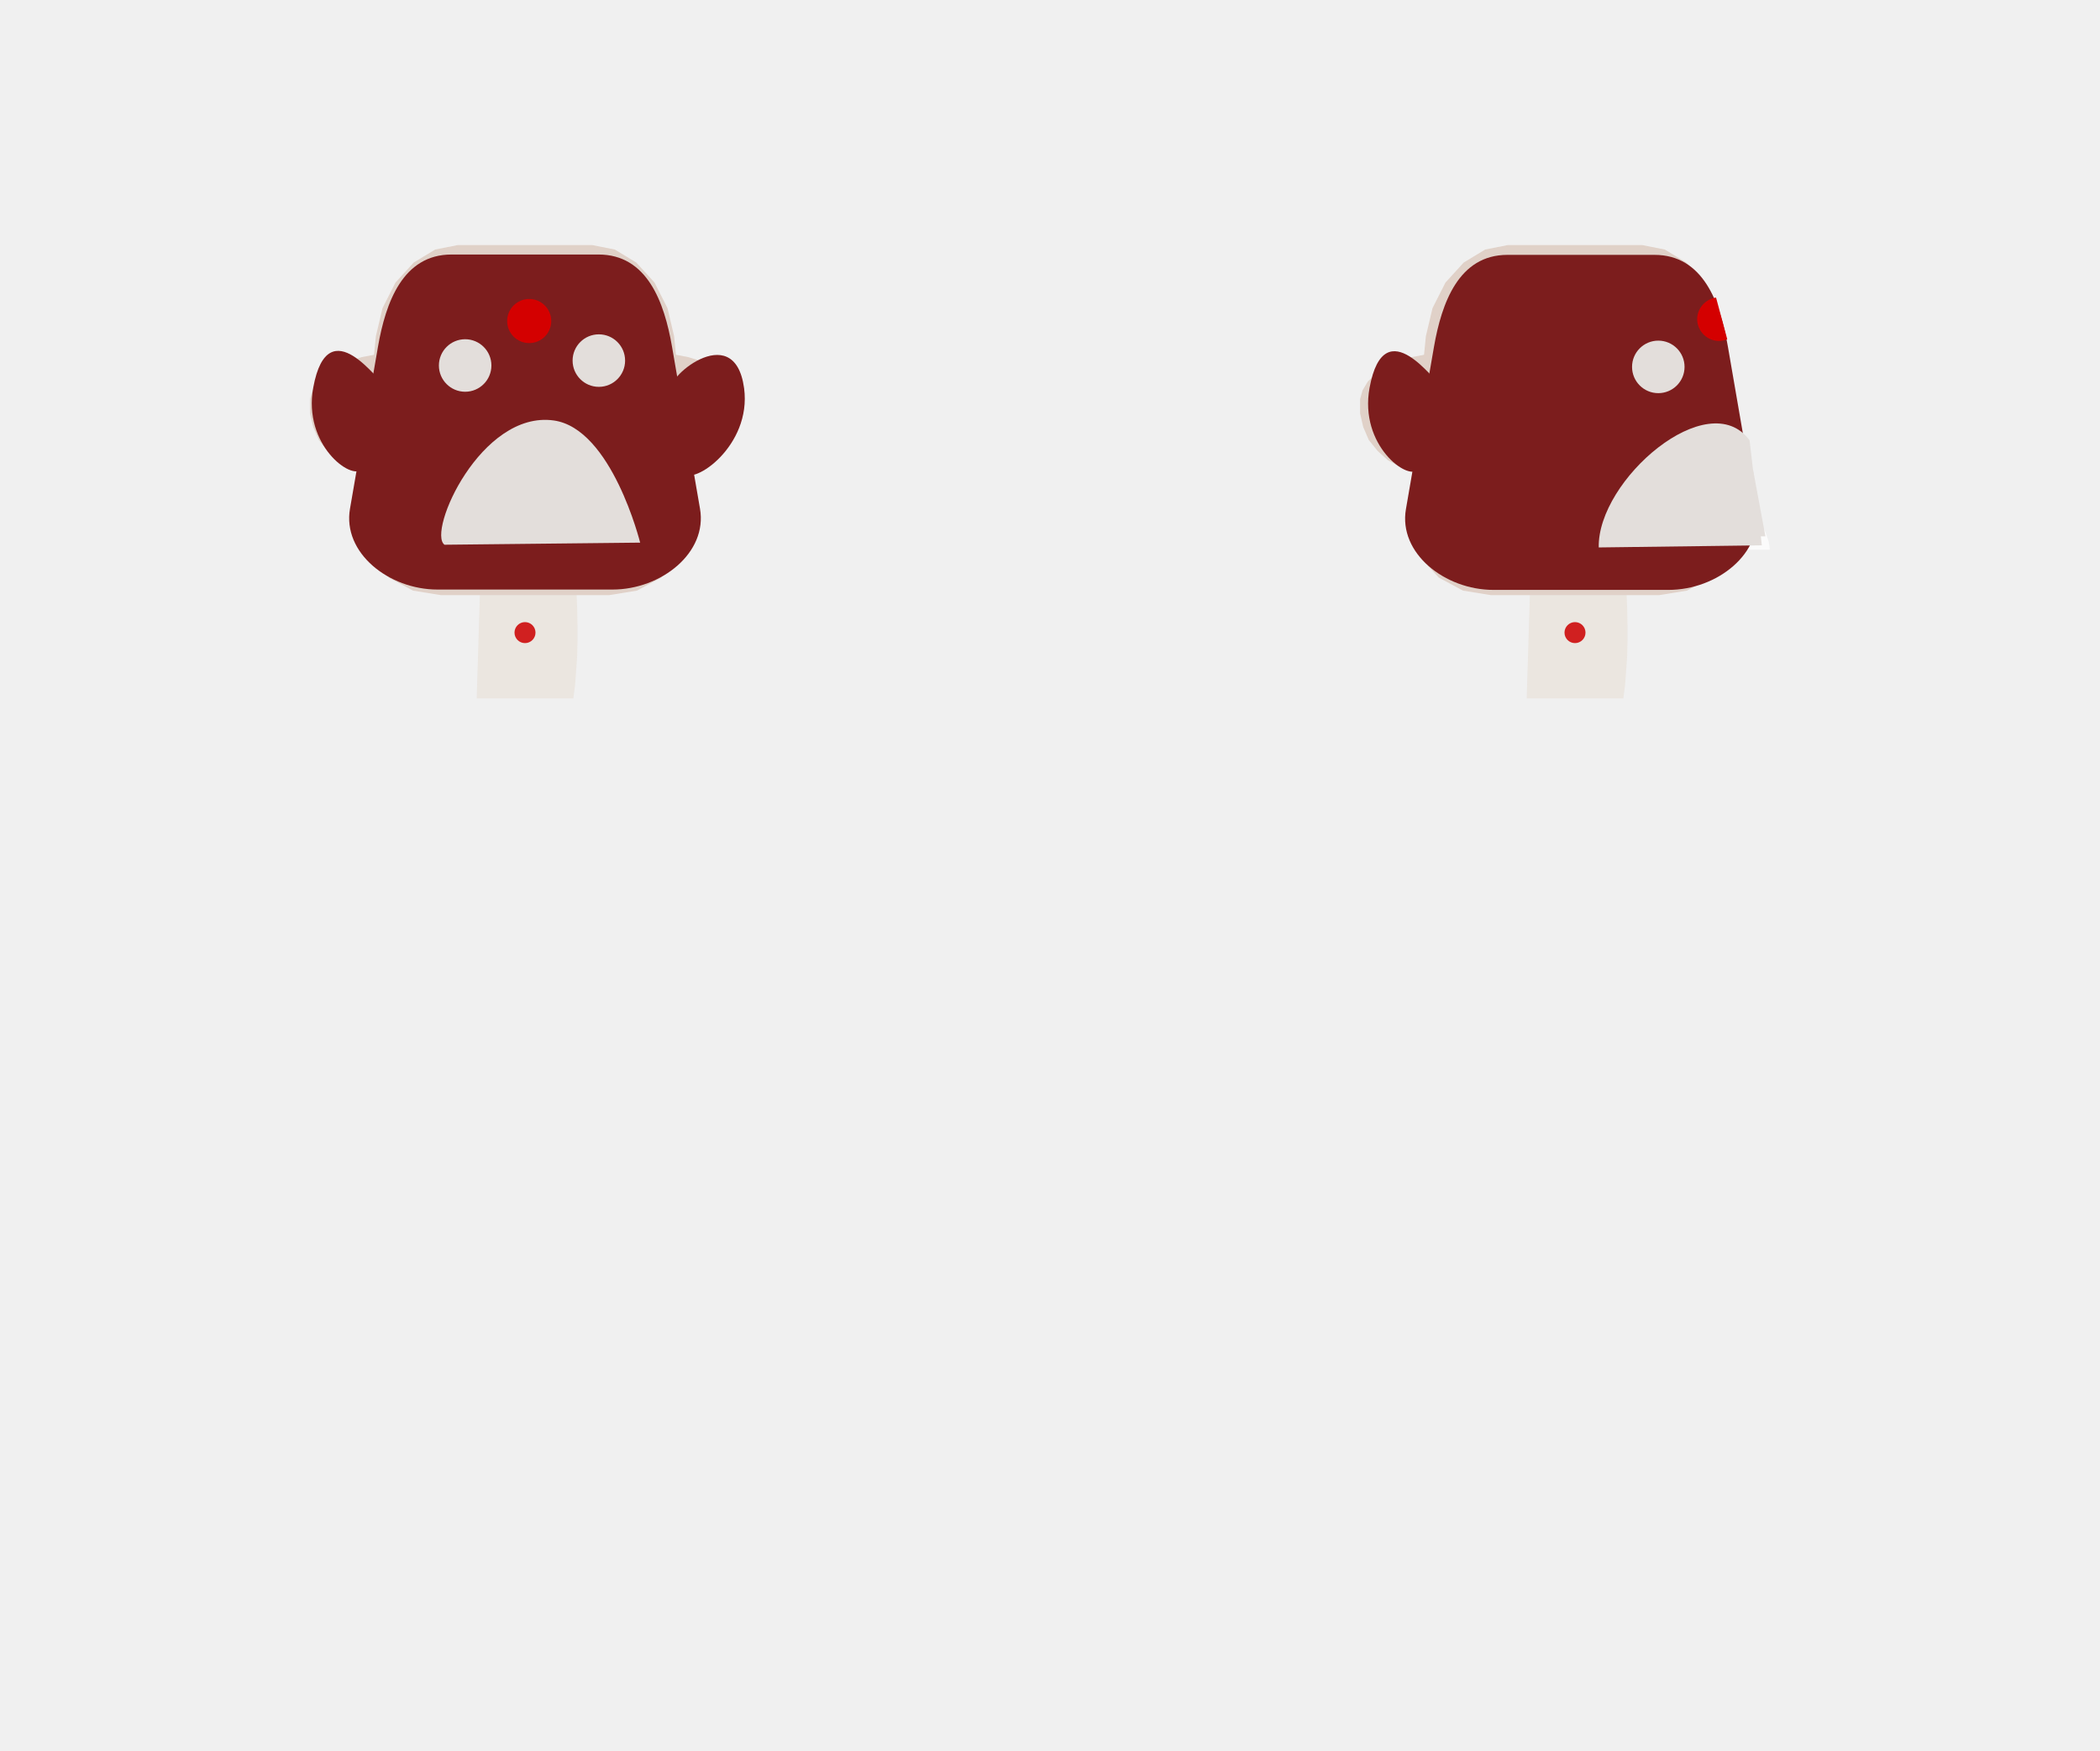
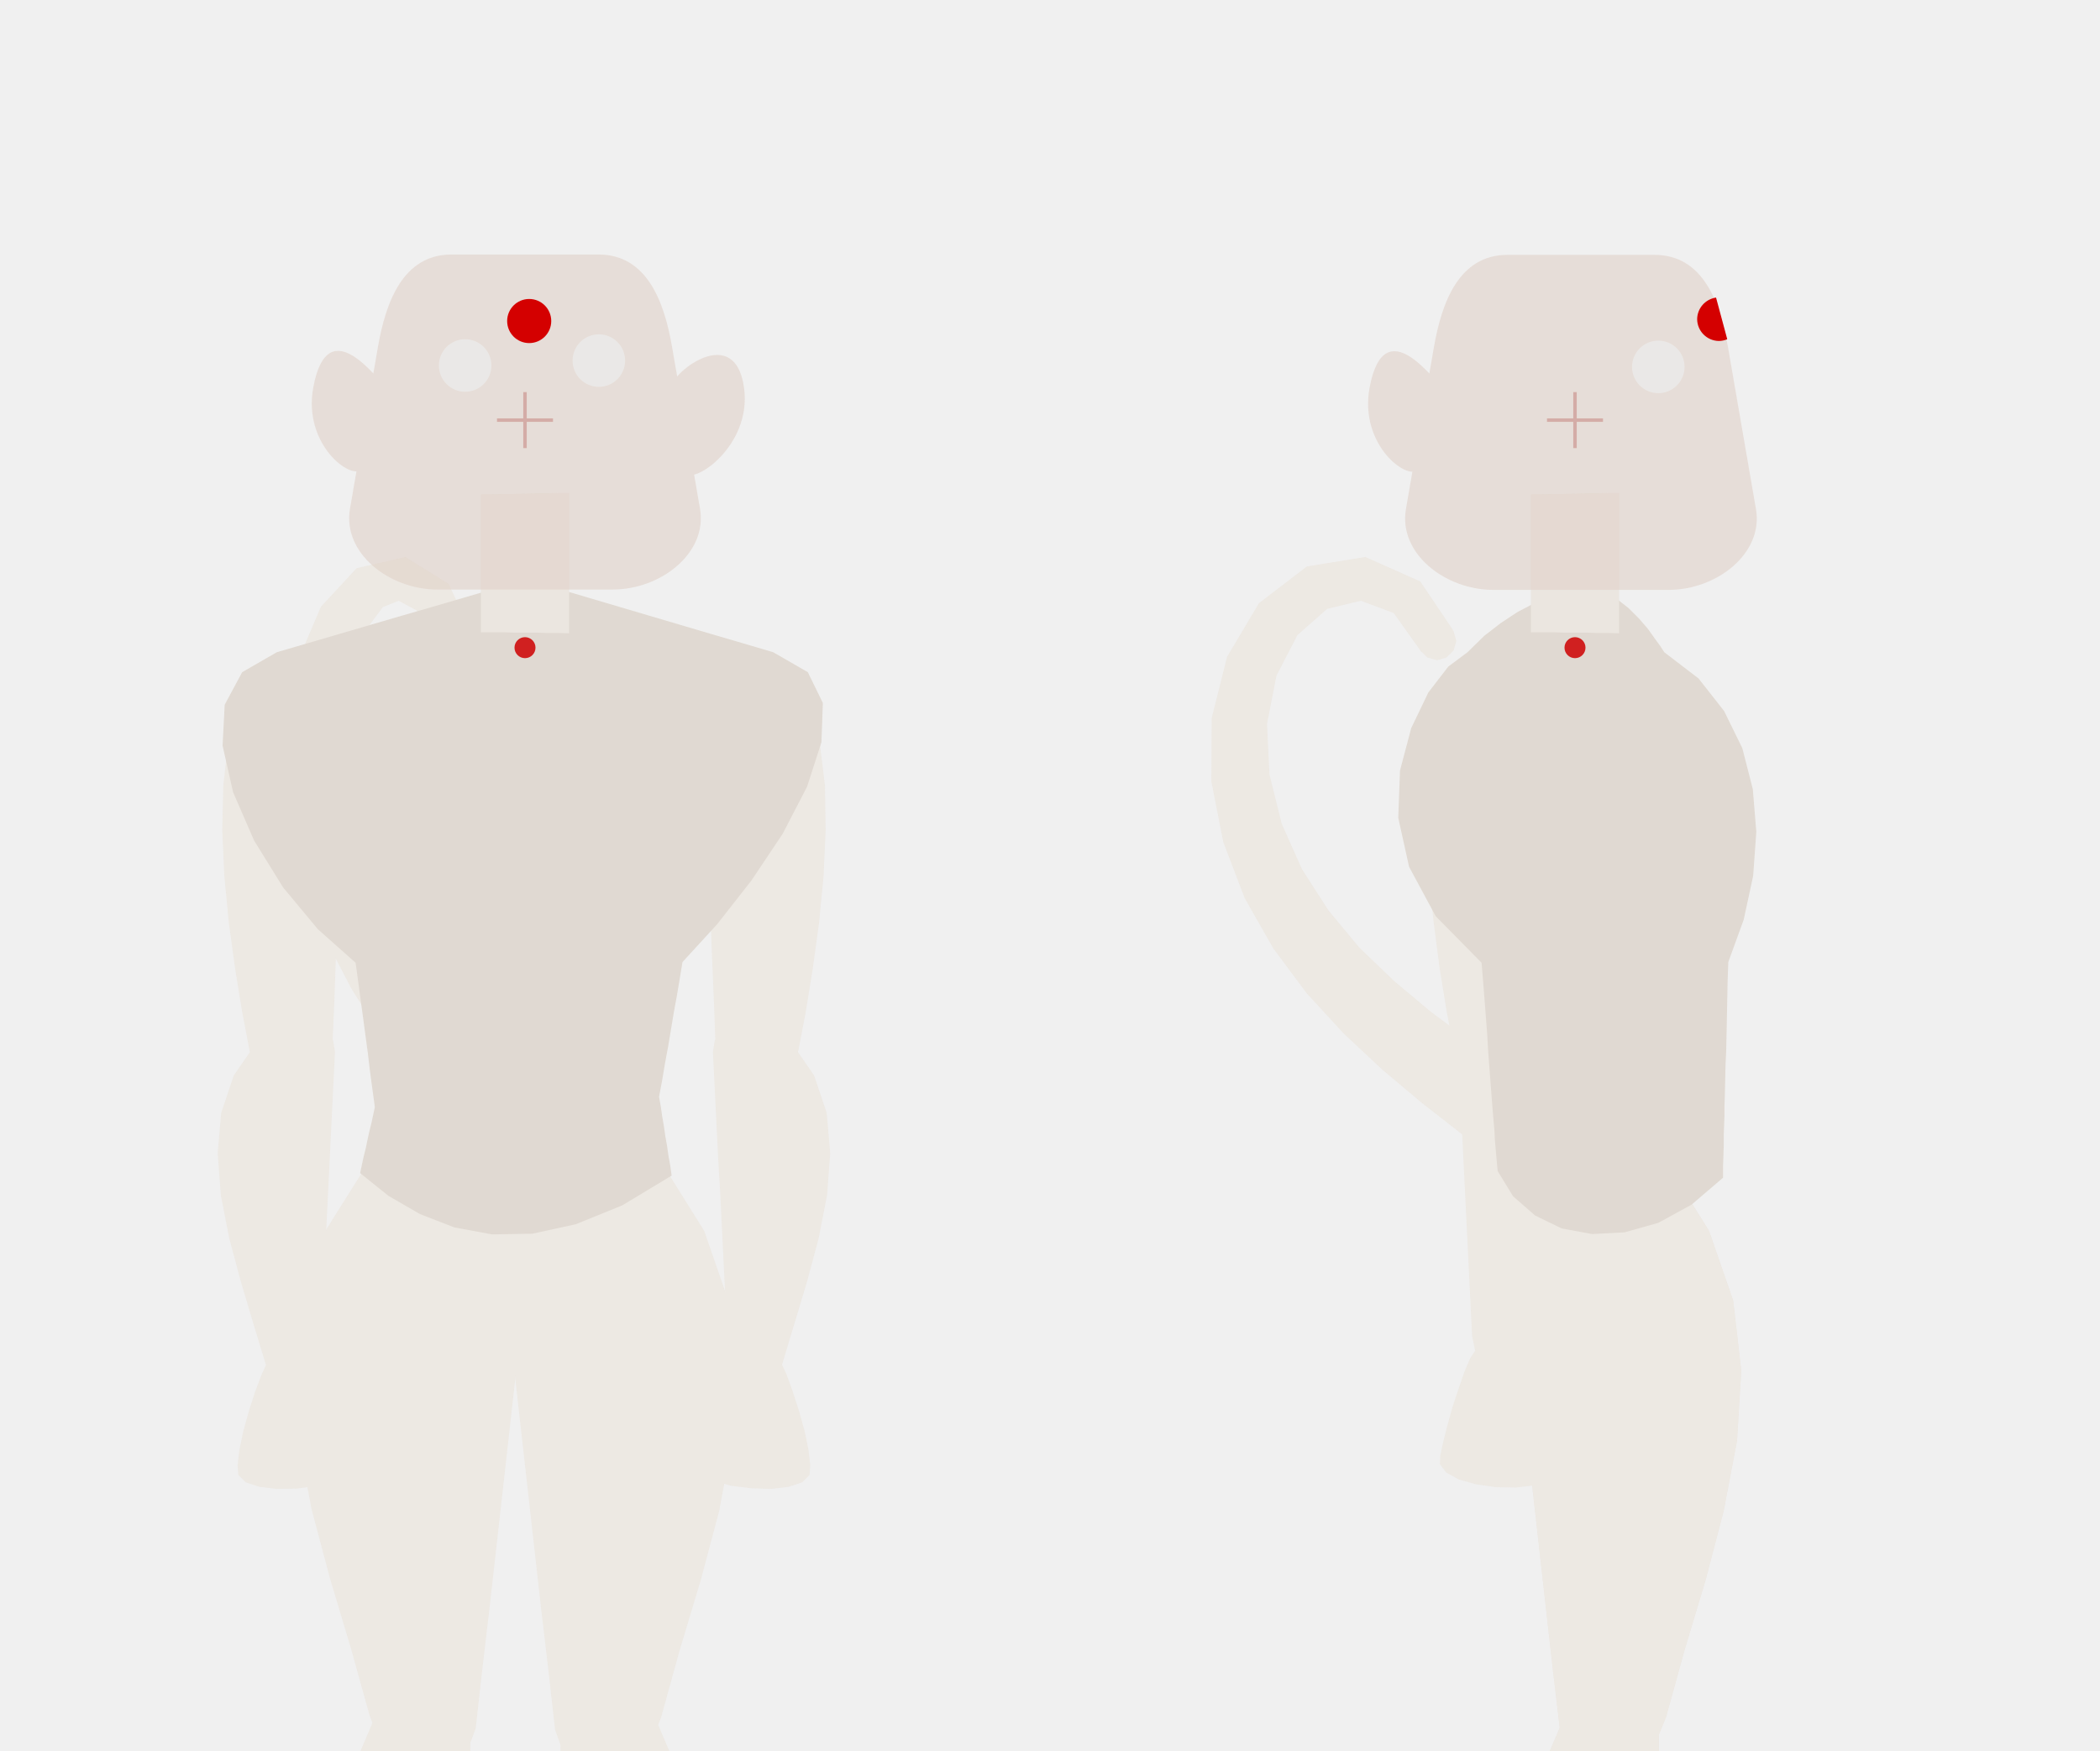
<svg xmlns="http://www.w3.org/2000/svg" width="1200" height="1000" viewBox="-1.5 -1.2 6 5">
-   <g id="front">
-     <g id="front-hair-body" />
-     <defs id="front-defs1792" />
-     <g id="front-guide" opacity="0.7">
-       <path d="M-0.138 0.795L-0.12 0.21L0.12 0.21L0.128 0.269L0.134 0.327L0.14 0.382L0.144 0.436L0.147 0.488L0.149 0.537L0.15 0.585L0.15 0.631L0.149 0.675L0.146 0.717L0.143 0.757L0.138 0.795Z" fill="#e8e1d9" id="front-path1766" />
-       <path d="M-0.381 -0.19L-0.424 -0.188L-0.466 -0.18L-0.505 -0.168L-0.54 -0.152L-0.57 -0.132L-0.592 -0.11L-0.607 -0.085L-0.614 -0.06L-0.614 -0.019L-0.605 0.02L-0.589 0.057L-0.564 0.088L-0.534 0.115L-0.498 0.134L-0.458 0.146L-0.415 0.15Z" fill="#d9c3b6" id="front-path1768" />
-       <path d="M0.381 -0.19L0.424 -0.188L0.466 -0.18L0.505 -0.168L0.54 -0.152L0.57 -0.132L0.592 -0.11L0.607 -0.085L0.614 -0.06L0.614 -0.019L0.605 0.02L0.589 0.057L0.564 0.088L0.534 0.115L0.498 0.134L0.458 0.146L0.415 0.15Z" fill="#d9c3b6" id="front-path1770" />
-       <path d="M0.192 -0.5L0.257 -0.487L0.318 -0.45L0.37 -0.393L0.407 -0.32L0.426 -0.24L0.474 0.24L0.47 0.32L0.441 0.393L0.389 0.45L0.32 0.487L0.24 0.5L-0.24 0.5L-0.32 0.487L-0.389 0.45L-0.441 0.393L-0.47 0.32L-0.474 0.24L-0.426 -0.24L-0.407 -0.32L-0.37 -0.393L-0.318 -0.45L-0.257 -0.487L-0.192 -0.5Z" fill="#d9c3b6" id="front-path1772" />
-       <path d="M-0.115 -0.12L-0.125 -0.083L-0.153 -0.055L-0.19 -0.045L-0.227 -0.055L-0.255 -0.083L-0.265 -0.12L-0.255 -0.158L-0.228 -0.185L-0.19 -0.195L-0.153 -0.185L-0.125 -0.158Z" fill="#ffffff" id="front-path1774" />
-       <path d="M0.265 -0.12L0.255 -0.083L0.227 -0.055L0.19 -0.045L0.153 -0.055L0.125 -0.083L0.115 -0.12L0.125 -0.158L0.152 -0.185L0.19 -0.195L0.227 -0.185L0.255 -0.158Z" fill="#ffffff" id="front-path1776" />
-       <path d="M0.19 0.37L0.187 0.349L0.178 0.322L0.164 0.292L0.146 0.262L0.123 0.234L0.098 0.209L0.071 0.188L0.044 0.173L0.019 0.163L0 0.16L-0.019 0.163L-0.044 0.173L-0.071 0.188L-0.098 0.209L-0.123 0.234L-0.146 0.262L-0.164 0.292L-0.178 0.322L-0.187 0.349L-0.19 0.37Z" fill="#ffffff" id="front-path1778" />
-       <path d="M-0.08 0H0.08M0 -0.08V0.08" stroke="#b04040" stroke-width="0.01" fill="none" id="front-path1780" />
+   <g>
+     <g opacity="0.7">
+       <path d="M0.094 2.027L0.078 2.087L0.034 2.131L-0.026 2.147L-0.086 2.131L-0.13 2.087L-0.146 2.027L-0.13 1.967L-0.086 1.923L-0.026 1.907L0.034 1.923L0.078 1.967Z" fill="#ebe5dd" />
+       <path d="M0.06 1.943L-0.023 1.865L-0.104 1.785L-0.182 1.703L-0.256 1.616L-0.326 1.52L-0.39 1.414L-0.444 1.294L-0.487 1.16L-0.514 1.015L-0.519 0.865L-0.501 0.722L-0.459 0.605L-0.406 0.534L-0.361 0.516L-0.309 0.544L-0.253 0.654L-0.154 0.607L-0.218 0.468L-0.342 0.391L-0.481 0.423L-0.583 0.533L-0.647 0.683L-0.678 0.854L-0.68 1.029L-0.658 1.198L-0.617 1.354L-0.562 1.497L-0.496 1.624L-0.424 1.738L-0.347 1.842L-0.269 1.937L-0.19 2.026L-0.112 2.111Z" fill="#ebe5dd" />
+       <path d="M-0.148 0.631L-0.156 0.658L-0.176 0.678L-0.203 0.686L-0.231 0.678L-0.251 0.658L-0.258 0.631L-0.251 0.603L-0.231 0.583L-0.203 0.576L-0.176 0.583L-0.156 0.603Z" fill="#ebe5dd" />
+       <path d="M-0.787 1.801L-0.768 1.854L-0.738 1.892L-0.7 1.917L-0.66 1.926L-0.62 1.92L-0.586 1.898L-0.562 1.86L-0.551 1.805L-0.545 1.665L-0.54 1.525L-0.535 1.385L-0.529 1.245L-0.524 1.105L-0.519 0.965L-0.513 0.824L-0.508 0.684L-0.571 0.677L-0.626 0.678L-0.674 0.687L-0.716 0.703L-0.751 0.726L-0.78 0.755L-0.804 0.79L-0.822 0.831L-0.849 0.93L-0.862 1.044L-0.865 1.17L-0.859 1.303L-0.846 1.437L-0.828 1.568L-0.808 1.691Z" fill="#ebe5dd" />
+       <path d="M-0.765 1.775L-0.832 1.872L-0.868 1.979L-0.878 2.094L-0.869 2.214L-0.845 2.337L-0.812 2.46L-0.776 2.581L-0.741 2.696L-0.727 2.725L-0.706 2.74L-0.681 2.743L-0.654 2.736L-0.629 2.718L-0.607 2.693L-0.591 2.659L-0.584 2.62L-0.579 2.518L-0.573 2.416L-0.568 2.314L-0.563 2.212L-0.558 2.111L-0.553 2.009L-0.548 1.907L-0.543 1.805L-0.548 1.773L-0.564 1.748L-0.589 1.73L-0.621 1.721L-0.657 1.72L-0.695 1.728L-0.732 1.746Z" fill="#ebe5dd" />
+       <path d="M-0.72 2.667L-0.735 2.688L-0.752 2.725L-0.771 2.775L-0.789 2.831L-0.805 2.889L-0.816 2.942L-0.821 2.985L-0.819 3.013L-0.798 3.034L-0.759 3.047L-0.708 3.053L-0.651 3.052L-0.595 3.044L-0.545 3.03L-0.509 3.01L-0.491 2.985L-0.493 2.963L-0.5 2.925L-0.512 2.877L-0.527 2.822L-0.545 2.769L-0.562 2.72L-0.578 2.683L-0.592 2.662L-0.62 2.64L-0.643 2.627L-0.661 2.624L-0.676 2.627L-0.688 2.635L-0.699 2.646L-0.709 2.657Z" fill="#ebe5dd" />
+       <path d="M-0.431 3.71L-0.513 3.903L-0.554 4.089L-0.562 4.269L-0.544 4.446L-0.508 4.619L-0.461 4.79L-0.411 4.961L-0.364 5.131L-0.346 5.173L-0.318 5.198L-0.286 5.207L-0.251 5.204L-0.218 5.191L-0.19 5.172L-0.171 5.148L-0.164 5.123L-0.163 4.95L-0.162 4.777L-0.161 4.603L-0.16 4.43L-0.159 4.257L-0.158 4.084L-0.157 3.911L-0.156 3.738L-0.165 3.693L-0.191 3.661L-0.228 3.641L-0.272 3.633L-0.319 3.637L-0.364 3.651L-0.403 3.676Z" fill="#ebe5dd" />
+       <path d="M-0.326 5.143L-0.344 5.165L-0.364 5.187L-0.388 5.208L-0.415 5.23L-0.446 5.253L-0.481 5.277L-0.52 5.303L-0.563 5.332L-0.586 5.332L-0.607 5.334L-0.626 5.34L-0.641 5.349L-0.652 5.362L-0.658 5.379L-0.659 5.402L-0.654 5.43L-0.59 5.431L-0.527 5.432L-0.463 5.434L-0.399 5.435L-0.336 5.437L-0.272 5.438L-0.208 5.439L-0.144 5.441L-0.15 5.409L-0.155 5.378L-0.161 5.347L-0.166 5.315L-0.171 5.284L-0.177 5.253L-0.182 5.221L-0.188 5.19L-0.205 5.184L-0.222 5.178L-0.24 5.172L-0.257 5.166L-0.274 5.161L-0.292 5.155L-0.309 5.149Z" fill="#ebe5dd" />
+       <path d="M-0.444 2.115L-0.568 2.312L-0.636 2.511L-0.659 2.71L-0.647 2.911L-0.61 3.11L-0.557 3.309L-0.498 3.506L-0.444 3.7L-0.414 3.776L-0.372 3.824L-0.324 3.847L-0.274 3.849L-0.226 3.836L-0.185 3.809L-0.155 3.775L-0.141 3.737L-0.122 3.568L-0.102 3.399L-0.083 3.23L-0.064 3.061L-0.045 2.892L-0.026 2.722L-0.007 2.553L0.013 2.384L-0.023 2.299L-0.066 2.236L-0.116 2.191L-0.172 2.161L-0.234 2.142L-0.301 2.13L-0.371 2.122Z" fill="#ebe5dd" />
+       <path d="M0.375 3.714L0.457 3.907L0.499 4.093L0.507 4.274L0.489 4.45L0.453 4.624L0.406 4.795L0.355 4.965L0.309 5.135L0.291 5.178L0.263 5.202L0.231 5.211L0.196 5.208L0.163 5.196L0.135 5.176L0.116 5.152L0.108 5.127L0.108 4.954L0.107 4.781L0.106 4.608L0.105 4.435L0.104 4.262L0.103 4.089L0.102 3.916L0.101 3.743L0.11 3.698L0.135 3.665L0.173 3.645L0.217 3.638L0.264 3.641L0.309 3.655L0.348 3.68Z" fill="#ebe5dd" />
+       <path d="M0.271 5.147L0.288 5.169L0.309 5.191L0.333 5.213L0.36 5.234L0.391 5.257L0.426 5.281L0.465 5.307L0.508 5.336L0.531 5.336L0.552 5.339L0.571 5.344L0.586 5.353L0.597 5.366L0.603 5.384L0.604 5.406L0.599 5.434L0.535 5.435L0.471 5.437L0.408 5.438L0.344 5.44L0.28 5.441L0.217 5.442L0.153 5.444L0.089 5.445L0.095 5.414L0.1 5.382L0.105 5.351L0.111 5.32L0.116 5.288L0.122 5.257L0.127 5.226L0.132 5.194L0.15 5.189L0.167 5.183L0.185 5.177L0.202 5.171L0.219 5.165L0.237 5.159L0.254 5.153Z" fill="#ebe5dd" />
+       <path d="M0.389 2.119L0.512 2.316L0.581 2.515L0.604 2.715L0.592 2.915L0.555 3.115L0.502 3.314L0.443 3.51L0.389 3.705L0.359 3.781L0.317 3.828L0.269 3.851L0.218 3.854L0.17 3.84L0.129 3.814L0.1 3.78L0.086 3.741L0.067 3.572L0.047 3.403L0.028 3.234L0.009 3.065L-0.01 2.896L-0.029 2.727L-0.049 2.558L-0.068 2.389L-0.033 2.304L0.01 2.241L0.061 2.196L0.117 2.165L0.179 2.146L0.245 2.135L0.316 2.127Z" fill="#ebe5dd" />
+       <path d="M0.781 1.801L0.762 1.853L0.732 1.892L0.694 1.916L0.654 1.926L0.614 1.92L0.58 1.898L0.556 1.86L0.545 1.805L0.54 1.665L0.534 1.525L0.529 1.385L0.524 1.245L0.518 1.104L0.513 0.964L0.507 0.824L0.502 0.684L0.565 0.677L0.62 0.678L0.669 0.686L0.71 0.703L0.745 0.726L0.774 0.755L0.798 0.79L0.816 0.831L0.843 0.929L0.857 1.044L0.859 1.17L0.853 1.303L0.84 1.437L0.822 1.568L0.802 1.691Z" fill="#ebe5dd" />
+       <path d="M0.759 1.775L0.826 1.872L0.862 1.979L0.872 2.094L0.863 2.214L0.839 2.337L0.806 2.46L0.77 2.58L0.735 2.696L0.721 2.724L0.7 2.74L0.675 2.743L0.649 2.735L0.623 2.718L0.601 2.692L0.585 2.659L0.578 2.62L0.573 2.518L0.568 2.416L0.563 2.314L0.558 2.212L0.552 2.11L0.547 2.008L0.542 1.907L0.537 1.805L0.542 1.773L0.558 1.748L0.583 1.73L0.615 1.721L0.651 1.72L0.689 1.728L0.726 1.746Z" fill="#ebe5dd" />
+       <path d="M0.714 2.667L0.729 2.687L0.747 2.725L0.765 2.775L0.783 2.831L0.799 2.888L0.81 2.942L0.815 2.985L0.813 3.013L0.792 3.034L0.753 3.047L0.702 3.053L0.645 3.051L0.589 3.044L0.539 3.03L0.503 3.01L0.485 2.985L0.487 2.963L0.494 2.925L0.506 2.876L0.522 2.822L0.539 2.768L0.556 2.72L0.573 2.683L0.586 2.662L0.615 2.639L0.637 2.627L0.655 2.624L0.67 2.627L0.682 2.635L0.693 2.646L0.703 2.657Z" fill="#ebe5dd" />
+       <path d="M0.709 0.663L0.621 0.637L0.532 0.611L0.444 0.585L0.356 0.559L0.268 0.533L0.18 0.507L0.092 0.481L0.004 0.455L-0.085 0.481L-0.174 0.507L-0.263 0.533L-0.353 0.559L-0.442 0.585L-0.531 0.611L-0.62 0.637L-0.709 0.663L-0.808 0.72L-0.858 0.813L-0.864 0.93L-0.834 1.063L-0.774 1.201L-0.691 1.335L-0.592 1.454L-0.484 1.55L-0.477 1.601L-0.47 1.653L-0.463 1.704L-0.456 1.756L-0.449 1.808L-0.443 1.859L-0.436 1.911L-0.429 1.962L-0.434 1.986L-0.439 2.009L-0.445 2.033L-0.45 2.056L-0.455 2.08L-0.461 2.104L-0.466 2.127L-0.471 2.151L-0.39 2.216L-0.3 2.268L-0.202 2.306L-0.094 2.326L0.021 2.324L0.145 2.297L0.278 2.243L0.419 2.158L0.415 2.13L0.41 2.102L0.406 2.074L0.401 2.046L0.397 2.018L0.392 1.989L0.388 1.961L0.383 1.933L0.392 1.885L0.4 1.837L0.409 1.789L0.417 1.741L0.425 1.693L0.434 1.644L0.442 1.596L0.45 1.548L0.549 1.44L0.647 1.315L0.736 1.182L0.806 1.047L0.847 0.92L0.851 0.808L0.808 0.72Z" fill="#d9cfc4" />
+       <path d="M0.126 0.609L0.126 0.558L0.126 0.508L0.126 0.458L0.126 0.408L0.126 0.358L0.126 0.308L0.126 0.258L0.126 0.208L0.095 0.208L0.063 0.209L0.032 0.209L0 0.21L-0.032 0.211L-0.063 0.211L-0.095 0.212L-0.126 0.212L-0.126 0.262L-0.126 0.311L-0.126 0.36L-0.126 0.409L-0.126 0.458L-0.126 0.507L-0.126 0.557L-0.126 0.606L-0.095 0.606L-0.063 0.606L-0.032 0.607L0 0.607L0.032 0.607L0.063 0.608L0.095 0.608Z" fill="#e8e1d9" />
+       <path d="M-0.08 0H0.08M0 -0.08V0.08" stroke="#b04040" stroke-width="0.01" fill="none" />
+       <g opacity="0.6">
+         <g>
+           <path style="fill:#d9c3b6;stroke-width:0.015;fill-opacity:1" d="m -0.21,-0.473 h 0.42 c 0.139,0 0.188,0.136 0.21,0.263 l 0.08,0.463 c 0.022,0.126 -0.111,0.231 -0.25,0.231 h -0.5 c -0.139,0 -0.272,-0.105 -0.25,-0.231 l 0.08,-0.463 c 0.022,-0.126 0.071,-0.263 0.21,-0.263 z" />
+           <path style="fill:#d9c3b6;fill-opacity:1;stroke-width:0.015" d="m -0.466,0.14 0.056,-0.253 c 4.656e-4,0.02 -0.152,-0.214 -0.195,0.02 -0.03,0.164 0.11,0.267 0.139,0.233 z" />
+           <path style="fill:#d9c3b6;fill-opacity:1;stroke-width:0.015" d="M 0.453,0.151 0.425,-0.09 C 0.385,-0.105 0.598,-0.298 0.626,-0.091 0.648,0.074 0.48,0.188 0.453,0.151 Z" />
+         </g>
+         <g>
+           <circle style="fill:#e3dedb;fill-opacity:1;stroke-width:0.015" cx="-0.171" cy="-0.156" r="0.075" />
+           <circle style="fill:#e3dedb;fill-opacity:1;stroke-width:0.015" cx="0.211" cy="-0.17" r="0.075" />
+         </g>
+       </g>
    </g>
-     <g id="front-back" />
-     <g id="front-head">
-       <path id="front-rect480" style="fill:#7c1d1d;stroke-width:0.015;fill-opacity:1" d="m -0.21,-0.473 h 0.42 c 0.139,0 0.188,0.136 0.21,0.263 l 0.08,0.463 c 0.022,0.126 -0.111,0.231 -0.25,0.231 h -0.5 c -0.139,0 -0.272,-0.105 -0.25,-0.231 l 0.08,-0.463 c 0.022,-0.126 0.071,-0.263 0.21,-0.263 z" />
-       <circle style="fill:#e3dedb;fill-opacity:1;stroke-width:0.015" id="front-path639" cx="-0.171" cy="-0.156" r="0.075" />
-       <circle style="fill:#e3dedb;fill-opacity:1;stroke-width:0.015" id="front-path639-4" cx="0.211" cy="-0.17" r="0.075" />
-       <circle style="fill:#d40000;stroke-width:0.015" id="front-path639-4-05" cx="0.012" cy="-0.283" r="0.063" />
-       <path style="fill:#7c1d1d;fill-opacity:1;stroke-width:0.015" d="m -0.466,0.14 0.056,-0.253 c 4.656e-4,0.02 -0.152,-0.214 -0.195,0.02 -0.03,0.164 0.11,0.267 0.139,0.233 z" id="front-path855-2" />
-       <path style="fill:#7c1d1d;fill-opacity:1;stroke-width:0.015" d="M 0.453,0.151 0.425,-0.09 C 0.385,-0.105 0.598,-0.298 0.626,-0.091 0.648,0.074 0.48,0.188 0.453,0.151 Z" id="front-path855-2-4" />
+     <g />
+     <g />
+     <g />
+     <g>
+       <circle style="fill:#d40000;stroke-width:0.015" cx="0.012" cy="-0.283" r="0.063" />
    </g>
-     <g id="front-mouth-1" style="display:inline;fill:#e3dedb;fill-opacity:1">
-       <path style="display:inline;fill:#e3dedb;stroke-width:0.015;fill-opacity:1" d="m -0.194,0.34 0.446,-0.002 c 0,0 -0.065,-0.124 -0.197,-0.132 -0.166,-0.011 -0.289,0.121 -0.249,0.135 z" id="front-path855-7" />
-     </g>
-     <g id="front-mouth-2" style="display:inline;fill:#e3dedb;fill-opacity:1">
-       <path style="fill:#e3dedb;stroke-width:0.015;fill-opacity:1" d="m -0.196,0.33 0.446,-0.004 c 0,0 -0.065,-0.191 -0.197,-0.205 -0.166,-0.017 -0.289,0.187 -0.249,0.208 z" id="front-path855" />
-     </g>
-     <g id="front-mouth-3" style="display:inline;fill:#e3dedb;fill-opacity:1">
-       <path style="fill:#e3dedb;stroke-width:0.015;fill-opacity:1" d="m -0.23,0.356 0.559,-0.006 c 0,0 -0.081,-0.326 -0.247,-0.349 C -0.126,-0.028 -0.28,0.32 -0.23,0.356 Z" id="front-path855-4" />
-     </g>
-     <g id="front-anchors">
-       <circle id="front-nape" cx="0" cy="0.607" r="0.03" fill="#d02020" />
+     <g>
+       <circle cx="0" cy="0.65" r="0.03" fill="#d02020" />
    </g>
  </g>
-   <g id="side" transform="translate(3,0)">
-     <g id="side-hair-body" />
-     <defs id="side-defs19545" />
-     <g id="side-guide" opacity="0.7">
-       <path d="M-0.138 0.795L-0.12 0.21L0.12 0.21L0.128 0.269L0.134 0.327L0.14 0.382L0.144 0.436L0.147 0.488L0.149 0.537L0.15 0.585L0.15 0.631L0.149 0.675L0.146 0.717L0.143 0.757L0.138 0.795Z" fill="#e8e1d9" id="side-path19523" />
-       <path d="M-0.381 -0.19L-0.424 -0.188L-0.466 -0.18L-0.505 -0.168L-0.54 -0.152L-0.57 -0.132L-0.592 -0.11L-0.607 -0.085L-0.614 -0.06L-0.614 -0.019L-0.605 0.02L-0.589 0.057L-0.564 0.088L-0.534 0.115L-0.498 0.134L-0.458 0.146L-0.415 0.15Z" fill="#d9c3b6" id="side-path19525" />
-       <path d="M0.192 -0.5L0.257 -0.487L0.318 -0.45L0.37 -0.393L0.407 -0.32L0.426 -0.24L0.474 0.24L0.47 0.32L0.441 0.393L0.389 0.45L0.32 0.487L0.24 0.5L-0.24 0.5L-0.32 0.487L-0.389 0.45L-0.441 0.393L-0.47 0.32L-0.474 0.24L-0.426 -0.24L-0.407 -0.32L-0.37 -0.393L-0.318 -0.45L-0.257 -0.487L-0.192 -0.5Z" fill="#d9c3b6" id="side-path19527" />
-       <path d="M0.215 -0.16L0.205 -0.123L0.178 -0.095L0.14 -0.085L0.103 -0.095L0.075 -0.123L0.065 -0.16L0.075 -0.198L0.102 -0.225L0.14 -0.235L0.178 -0.225L0.205 -0.198Z" fill="#ffffff" id="side-path19529" />
-       <path d="M0.557 0.37L0.554 0.349L0.545 0.322L0.531 0.292L0.513 0.262L0.49 0.234L0.465 0.209L0.438 0.188L0.411 0.173L0.386 0.163L0.367 0.16L0.348 0.163L0.323 0.173L0.296 0.188L0.269 0.209L0.244 0.234L0.221 0.262L0.203 0.292L0.189 0.322L0.18 0.349L0.177 0.37Z" fill="#ffffff" id="side-path19531" />
-       <path d="M-0.08 0H0.08M0 -0.08V0.08" stroke="#b04040" stroke-width="0.01" fill="none" id="side-path19533" />
+   <g transform="translate(3 0)">
+     <g opacity="0.7">
+       <path d="M-0.11 1.801L-0.12 1.856L-0.145 1.894L-0.179 1.916L-0.219 1.922L-0.259 1.913L-0.297 1.888L-0.327 1.85L-0.346 1.797L-0.367 1.687L-0.387 1.564L-0.404 1.433L-0.418 1.299L-0.424 1.166L-0.421 1.04L-0.408 0.926L-0.381 0.827L-0.363 0.786L-0.339 0.751L-0.31 0.722L-0.275 0.699L-0.233 0.683L-0.185 0.674L-0.13 0.673L-0.067 0.68L-0.072 0.82L-0.078 0.961L-0.083 1.101L-0.088 1.241L-0.094 1.381L-0.099 1.521L-0.104 1.661Z" fill="#ebe5dd" />
+       <path d="M-0.112 1.771L-0.045 1.868L-0.01 1.975L0.001 2.09L-0.008 2.21L-0.032 2.333L-0.065 2.456L-0.101 2.577L-0.136 2.692L-0.15 2.721L-0.171 2.736L-0.196 2.739L-0.223 2.732L-0.248 2.714L-0.27 2.689L-0.286 2.655L-0.294 2.616L-0.299 2.514L-0.304 2.412L-0.309 2.31L-0.314 2.209L-0.319 2.107L-0.324 2.005L-0.329 1.903L-0.334 1.801L-0.329 1.769L-0.313 1.744L-0.288 1.726L-0.256 1.717L-0.22 1.716L-0.182 1.724L-0.146 1.742Z" fill="#ebe5dd" />
+       <path d="M-0.157 2.664L-0.142 2.684L-0.125 2.721L-0.106 2.771L-0.088 2.827L-0.072 2.885L-0.061 2.938L-0.056 2.981L-0.058 3.009L-0.079 3.03L-0.118 3.043L-0.169 3.049L-0.226 3.048L-0.282 3.04L-0.332 3.026L-0.368 3.006L-0.386 2.982L-0.385 2.959L-0.377 2.921L-0.365 2.873L-0.35 2.819L-0.332 2.765L-0.315 2.716L-0.299 2.679L-0.285 2.658L-0.257 2.636L-0.234 2.624L-0.216 2.62L-0.201 2.623L-0.189 2.631L-0.179 2.642L-0.168 2.653Z" fill="#ebe5dd" />
+       <path d="M0.24 3.743L0.239 3.916L0.238 4.089L0.237 4.262L0.236 4.435L0.235 4.608L0.234 4.781L0.233 4.954L0.232 5.127L0.225 5.152L0.205 5.176L0.177 5.196L0.144 5.208L0.11 5.211L0.077 5.202L0.05 5.178L0.032 5.135L-0.015 4.965L-0.065 4.795L-0.112 4.624L-0.148 4.45L-0.166 4.274L-0.158 4.093L-0.117 3.907L-0.035 3.715L-0.007 3.68L0.032 3.655L0.077 3.641L0.124 3.638L0.168 3.645L0.205 3.665L0.23 3.698Z" fill="#ebe5dd" />
+       <path d="M0.185 5.147L0.213 5.169L0.246 5.191L0.285 5.213L0.33 5.234L0.381 5.257L0.438 5.281L0.501 5.307L0.571 5.336L0.609 5.336L0.643 5.339L0.673 5.344L0.698 5.353L0.716 5.366L0.727 5.384L0.728 5.406L0.72 5.434L0.616 5.435L0.512 5.437L0.408 5.438L0.304 5.44L0.2 5.441L0.096 5.442L-0.008 5.444L-0.112 5.445L-0.097 5.412L-0.083 5.378L-0.068 5.345L-0.054 5.312L-0.039 5.279L-0.025 5.245L-0.01 5.212L0.004 5.179L0.027 5.175L0.049 5.171L0.072 5.167L0.095 5.163L0.117 5.159L0.14 5.155L0.162 5.151Z" fill="#ebe5dd" />
+       <path d="M0.26 2.119L0.383 2.316L0.452 2.515L0.475 2.715L0.463 2.915L0.425 3.115L0.373 3.314L0.314 3.51L0.26 3.705L0.229 3.781L0.188 3.828L0.14 3.851L0.089 3.854L0.041 3.84L0 3.814L-0.03 3.78L-0.043 3.741L-0.063 3.572L-0.082 3.403L-0.101 3.234L-0.12 3.065L-0.139 2.896L-0.159 2.727L-0.178 2.558L-0.197 2.389L-0.162 2.304L-0.119 2.241L-0.069 2.196L-0.012 2.166L0.05 2.146L0.116 2.135L0.187 2.127Z" fill="#ebe5dd" />
+       <path d="M-0.021 2.027L-0.037 2.087L-0.081 2.131L-0.141 2.147L-0.201 2.131L-0.245 2.087L-0.261 2.027L-0.245 1.967L-0.201 1.923L-0.141 1.907L-0.081 1.923L-0.037 1.967Z" fill="#ebe5dd" />
+       <path d="M-0.071 1.929L-0.188 1.851L-0.302 1.772L-0.412 1.69L-0.517 1.602L-0.616 1.507L-0.704 1.401L-0.78 1.283L-0.838 1.153L-0.873 1.012L-0.88 0.868L-0.853 0.73L-0.793 0.614L-0.708 0.539L-0.612 0.516L-0.518 0.551L-0.439 0.662L-0.349 0.599L-0.442 0.461L-0.599 0.391L-0.766 0.418L-0.903 0.523L-0.994 0.676L-1.038 0.851L-1.039 1.032L-1.005 1.205L-0.944 1.365L-0.862 1.509L-0.766 1.638L-0.661 1.752L-0.551 1.855L-0.438 1.95L-0.324 2.039L-0.211 2.125Z" fill="#ebe5dd" />
+       <path d="M-0.339 0.631L-0.347 0.658L-0.367 0.678L-0.394 0.686L-0.422 0.678L-0.442 0.658L-0.449 0.631L-0.442 0.603L-0.422 0.583L-0.394 0.576L-0.367 0.583L-0.347 0.603Z" fill="#ebe5dd" />
+       <path d="M0.24 3.743L0.239 3.916L0.238 4.089L0.237 4.262L0.236 4.435L0.235 4.608L0.234 4.781L0.233 4.954L0.232 5.127L0.225 5.152L0.205 5.176L0.177 5.196L0.144 5.208L0.11 5.211L0.077 5.202L0.05 5.178L0.032 5.135L-0.015 4.965L-0.065 4.795L-0.112 4.624L-0.148 4.45L-0.166 4.274L-0.158 4.093L-0.117 3.907L-0.035 3.715L-0.007 3.68L0.032 3.655L0.077 3.641L0.124 3.638L0.168 3.645L0.205 3.665L0.23 3.698Z" fill="#ebe5dd" />
+       <path d="M0.185 5.147L0.213 5.169L0.246 5.191L0.285 5.213L0.33 5.234L0.381 5.257L0.438 5.281L0.501 5.307L0.571 5.336L0.609 5.336L0.643 5.339L0.673 5.344L0.698 5.353L0.716 5.366L0.727 5.384L0.728 5.406L0.72 5.434L0.616 5.435L0.512 5.437L0.408 5.438L0.304 5.44L0.2 5.441L0.096 5.442L-0.008 5.444L-0.112 5.445L-0.097 5.412L-0.083 5.378L-0.068 5.345L-0.054 5.312L-0.039 5.279L-0.025 5.245L-0.01 5.212L0.004 5.179L0.027 5.175L0.049 5.171L0.072 5.167L0.095 5.163L0.117 5.159L0.14 5.155L0.162 5.151Z" fill="#ebe5dd" />
+       <path d="M0.26 2.119L0.383 2.316L0.452 2.515L0.475 2.715L0.463 2.915L0.425 3.115L0.373 3.314L0.314 3.51L0.26 3.705L0.229 3.781L0.188 3.828L0.14 3.851L0.089 3.854L0.041 3.84L0 3.814L-0.03 3.78L-0.043 3.741L-0.063 3.572L-0.082 3.403L-0.101 3.234L-0.12 3.065L-0.139 2.896L-0.159 2.727L-0.178 2.558L-0.197 2.389L-0.162 2.304L-0.119 2.241L-0.069 2.196L-0.012 2.166L0.05 2.146L0.116 2.135L0.187 2.127Z" fill="#ebe5dd" />
+       <path d="M0.164 1.801L0.153 1.856L0.128 1.894L0.094 1.916L0.055 1.922L0.014 1.913L-0.024 1.888L-0.054 1.85L-0.073 1.797L-0.093 1.687L-0.114 1.564L-0.131 1.433L-0.144 1.299L-0.151 1.166L-0.148 1.04L-0.135 0.926L-0.108 0.827L-0.089 0.786L-0.066 0.751L-0.036 0.722L-0.001 0.699L0.04 0.683L0.088 0.674L0.143 0.673L0.206 0.68L0.201 0.82L0.196 0.961L0.19 1.101L0.185 1.241L0.18 1.381L0.174 1.521L0.169 1.661Z" fill="#ebe5dd" />
+       <path d="M0.162 1.771L0.228 1.868L0.264 1.975L0.274 2.09L0.265 2.21L0.241 2.333L0.208 2.456L0.172 2.577L0.137 2.692L0.123 2.721L0.102 2.736L0.077 2.739L0.051 2.732L0.025 2.714L0.003 2.689L-0.013 2.655L-0.02 2.616L-0.025 2.514L-0.03 2.412L-0.035 2.31L-0.04 2.209L-0.045 2.107L-0.05 2.005L-0.056 1.903L-0.061 1.801L-0.056 1.769L-0.04 1.744L-0.014 1.726L0.017 1.717L0.053 1.716L0.091 1.724L0.128 1.742Z" fill="#ebe5dd" />
+       <path d="M0.116 2.664L0.131 2.684L0.149 2.721L0.167 2.771L0.185 2.827L0.201 2.885L0.212 2.938L0.217 2.981L0.215 3.009L0.194 3.03L0.155 3.043L0.104 3.049L0.047 3.048L-0.009 3.04L-0.058 3.026L-0.095 3.006L-0.112 2.982L-0.111 2.959L-0.104 2.921L-0.092 2.873L-0.076 2.819L-0.059 2.765L-0.042 2.716L-0.025 2.679L-0.012 2.658L0.017 2.636L0.039 2.624L0.057 2.62L0.072 2.623L0.084 2.631L0.095 2.642L0.105 2.653Z" fill="#ebe5dd" />
+       <path d="M0.255 0.663L0.244 0.646L0.228 0.624L0.208 0.596L0.183 0.567L0.153 0.537L0.116 0.508L0.073 0.482L0.021 0.462L-0.005 0.475L-0.038 0.489L-0.076 0.505L-0.118 0.524L-0.164 0.548L-0.211 0.579L-0.259 0.616L-0.307 0.663L-0.362 0.704L-0.419 0.778L-0.468 0.88L-0.5 1.001L-0.505 1.136L-0.474 1.276L-0.398 1.417L-0.267 1.55L-0.263 1.598L-0.259 1.648L-0.255 1.7L-0.251 1.752L-0.248 1.804L-0.244 1.857L-0.24 1.91L-0.236 1.962L-0.234 1.986L-0.232 2.009L-0.23 2.032L-0.229 2.055L-0.227 2.078L-0.225 2.101L-0.223 2.123L-0.221 2.145L-0.177 2.217L-0.114 2.272L-0.038 2.309L0.049 2.325L0.142 2.32L0.238 2.293L0.333 2.241L0.423 2.164L0.423 2.132L0.424 2.101L0.425 2.071L0.425 2.042L0.426 2.014L0.427 1.986L0.427 1.959L0.428 1.933L0.429 1.888L0.43 1.844L0.432 1.799L0.433 1.753L0.434 1.706L0.435 1.656L0.436 1.604L0.438 1.548L0.482 1.427L0.509 1.302L0.518 1.176L0.508 1.054L0.478 0.937L0.426 0.831L0.353 0.738Z" fill="#d9cfc4" />
+       <path d="M0.126 0.609L0.126 0.558L0.126 0.508L0.126 0.458L0.126 0.408L0.126 0.358L0.126 0.308L0.126 0.258L0.126 0.208L0.095 0.208L0.063 0.209L0.032 0.209L0 0.21L-0.032 0.211L-0.063 0.211L-0.095 0.212L-0.126 0.212L-0.126 0.262L-0.126 0.311L-0.126 0.36L-0.126 0.409L-0.126 0.458L-0.126 0.507L-0.126 0.557L-0.126 0.606L-0.095 0.606L-0.063 0.606L-0.032 0.607L0 0.607L0.032 0.607L0.063 0.608L0.095 0.608Z" fill="#e8e1d9" />
+       <path d="M-0.08 0H0.08M0 -0.08V0.08" stroke="#b04040" stroke-width="0.01" fill="none" />
+       <g opacity="0.6">
+         <g>
+           <path style="fill:#d9c3b6;fill-opacity:1;stroke-width:0.015" d="m -0.193,-0.472 h 0.42 c 0.139,0 0.188,0.136 0.21,0.263 l 0.08,0.463 c 0.022,0.126 -0.111,0.231 -0.25,0.231 h -0.5 c -0.139,0 -0.272,-0.105 -0.25,-0.231 l 0.08,-0.463 c 0.022,-0.126 0.071,-0.263 0.21,-0.263 z" />
+           <path style="fill:#d9c3b6;fill-opacity:1;stroke-width:0.015" d="m -0.448,0.141 0.056,-0.253 c 4.656e-4,0.02 -0.152,-0.214 -0.195,0.02 -0.03,0.164 0.11,0.267 0.139,0.233 z" />
+         </g>
+         <g>
+           <circle style="fill:#e3dedb;fill-opacity:1;stroke-width:0.015" cx="0.238" cy="-0.152" r="0.075" />
+         </g>
+       </g>
    </g>
-     <g id="side-back" />
-     <g id="side-head">
-       <path id="side-rect480" style="fill:#7c1d1d;fill-opacity:1;stroke-width:0.015" d="m -0.193,-0.472 h 0.42 c 0.139,0 0.188,0.136 0.21,0.263 l 0.08,0.463 c 0.022,0.126 -0.111,0.231 -0.25,0.231 h -0.5 c -0.139,0 -0.272,-0.105 -0.25,-0.231 l 0.08,-0.463 c 0.022,-0.126 0.071,-0.263 0.21,-0.263 z" />
-       <circle style="fill:#e3dedb;fill-opacity:1;stroke-width:0.015" id="side-path639-4" cx="0.238" cy="-0.152" r="0.075" />
-       <path id="side-path639-4-05" style="fill:#d40000;stroke-width:0.015" d="m 0.403,-0.35 a 0.063,0.063 0 0 0 -0.054,0.062 0.063,0.063 0 0 0 0.062,0.062 0.063,0.063 0 0 0 0.024,-0.005 z" />
-       <path style="fill:#7c1d1d;fill-opacity:1;stroke-width:0.015" d="m -0.448,0.141 0.056,-0.253 c 4.656e-4,0.02 -0.152,-0.214 -0.195,0.02 -0.03,0.164 0.11,0.267 0.139,0.233 z" id="side-path855-2" />
+     <g />
+     <g />
+     <g />
+     <g>
+       <path style="fill:#d40000;stroke-width:0.015" d="m 0.403,-0.35 a 0.063,0.063 0 0 0 -0.054,0.062 0.063,0.063 0 0 0 0.062,0.062 0.063,0.063 0 0 0 0.024,-0.005 z" />
    </g>
-     <g id="side-mouth-1">
-       <path style="display:inline;fill:#e3dedb;fill-opacity:1;stroke-width:0.015" d="M 0.181,0.322 0.54,0.32 0.513,0.205 C 0.422,0.144 0.178,0.248 0.181,0.322 Z" id="side-path855-4-3" />
-     </g>
-     <g id="side-mouth-2" style="display:inline">
-       <path style="display:inline;fill:#e3dedb;fill-opacity:1;stroke-width:0.015" d="m 0.077,0.336 0.467,-0.004 -0.035,-0.189 C 0.39,0.042 0.073,0.214 0.077,0.336 Z" id="side-path855-4-5" />
-     </g>
-     <g id="side-mouth-3" style="display:inline">
-       <path style="display:inline;fill:#e3dedb;fill-opacity:1;stroke-width:0.016" d="m -0.23,0.356 0.559,-0.006 -0.042,-0.3 c -0.141,-0.16 -0.521,0.113 -0.516,0.306 z" id="side-path855-4" transform="matrix(0.8351622,0,0,1,0.2590901,0.00772665)" />
-     </g>
-     <g id="side-anchors">
-       <circle id="side-nape" cx="0" cy="0.607" r="0.03" fill="#d02020" />
+     <g>
+       <circle cx="0" cy="0.65" r="0.03" fill="#d02020" />
    </g>
  </g>
</svg>
